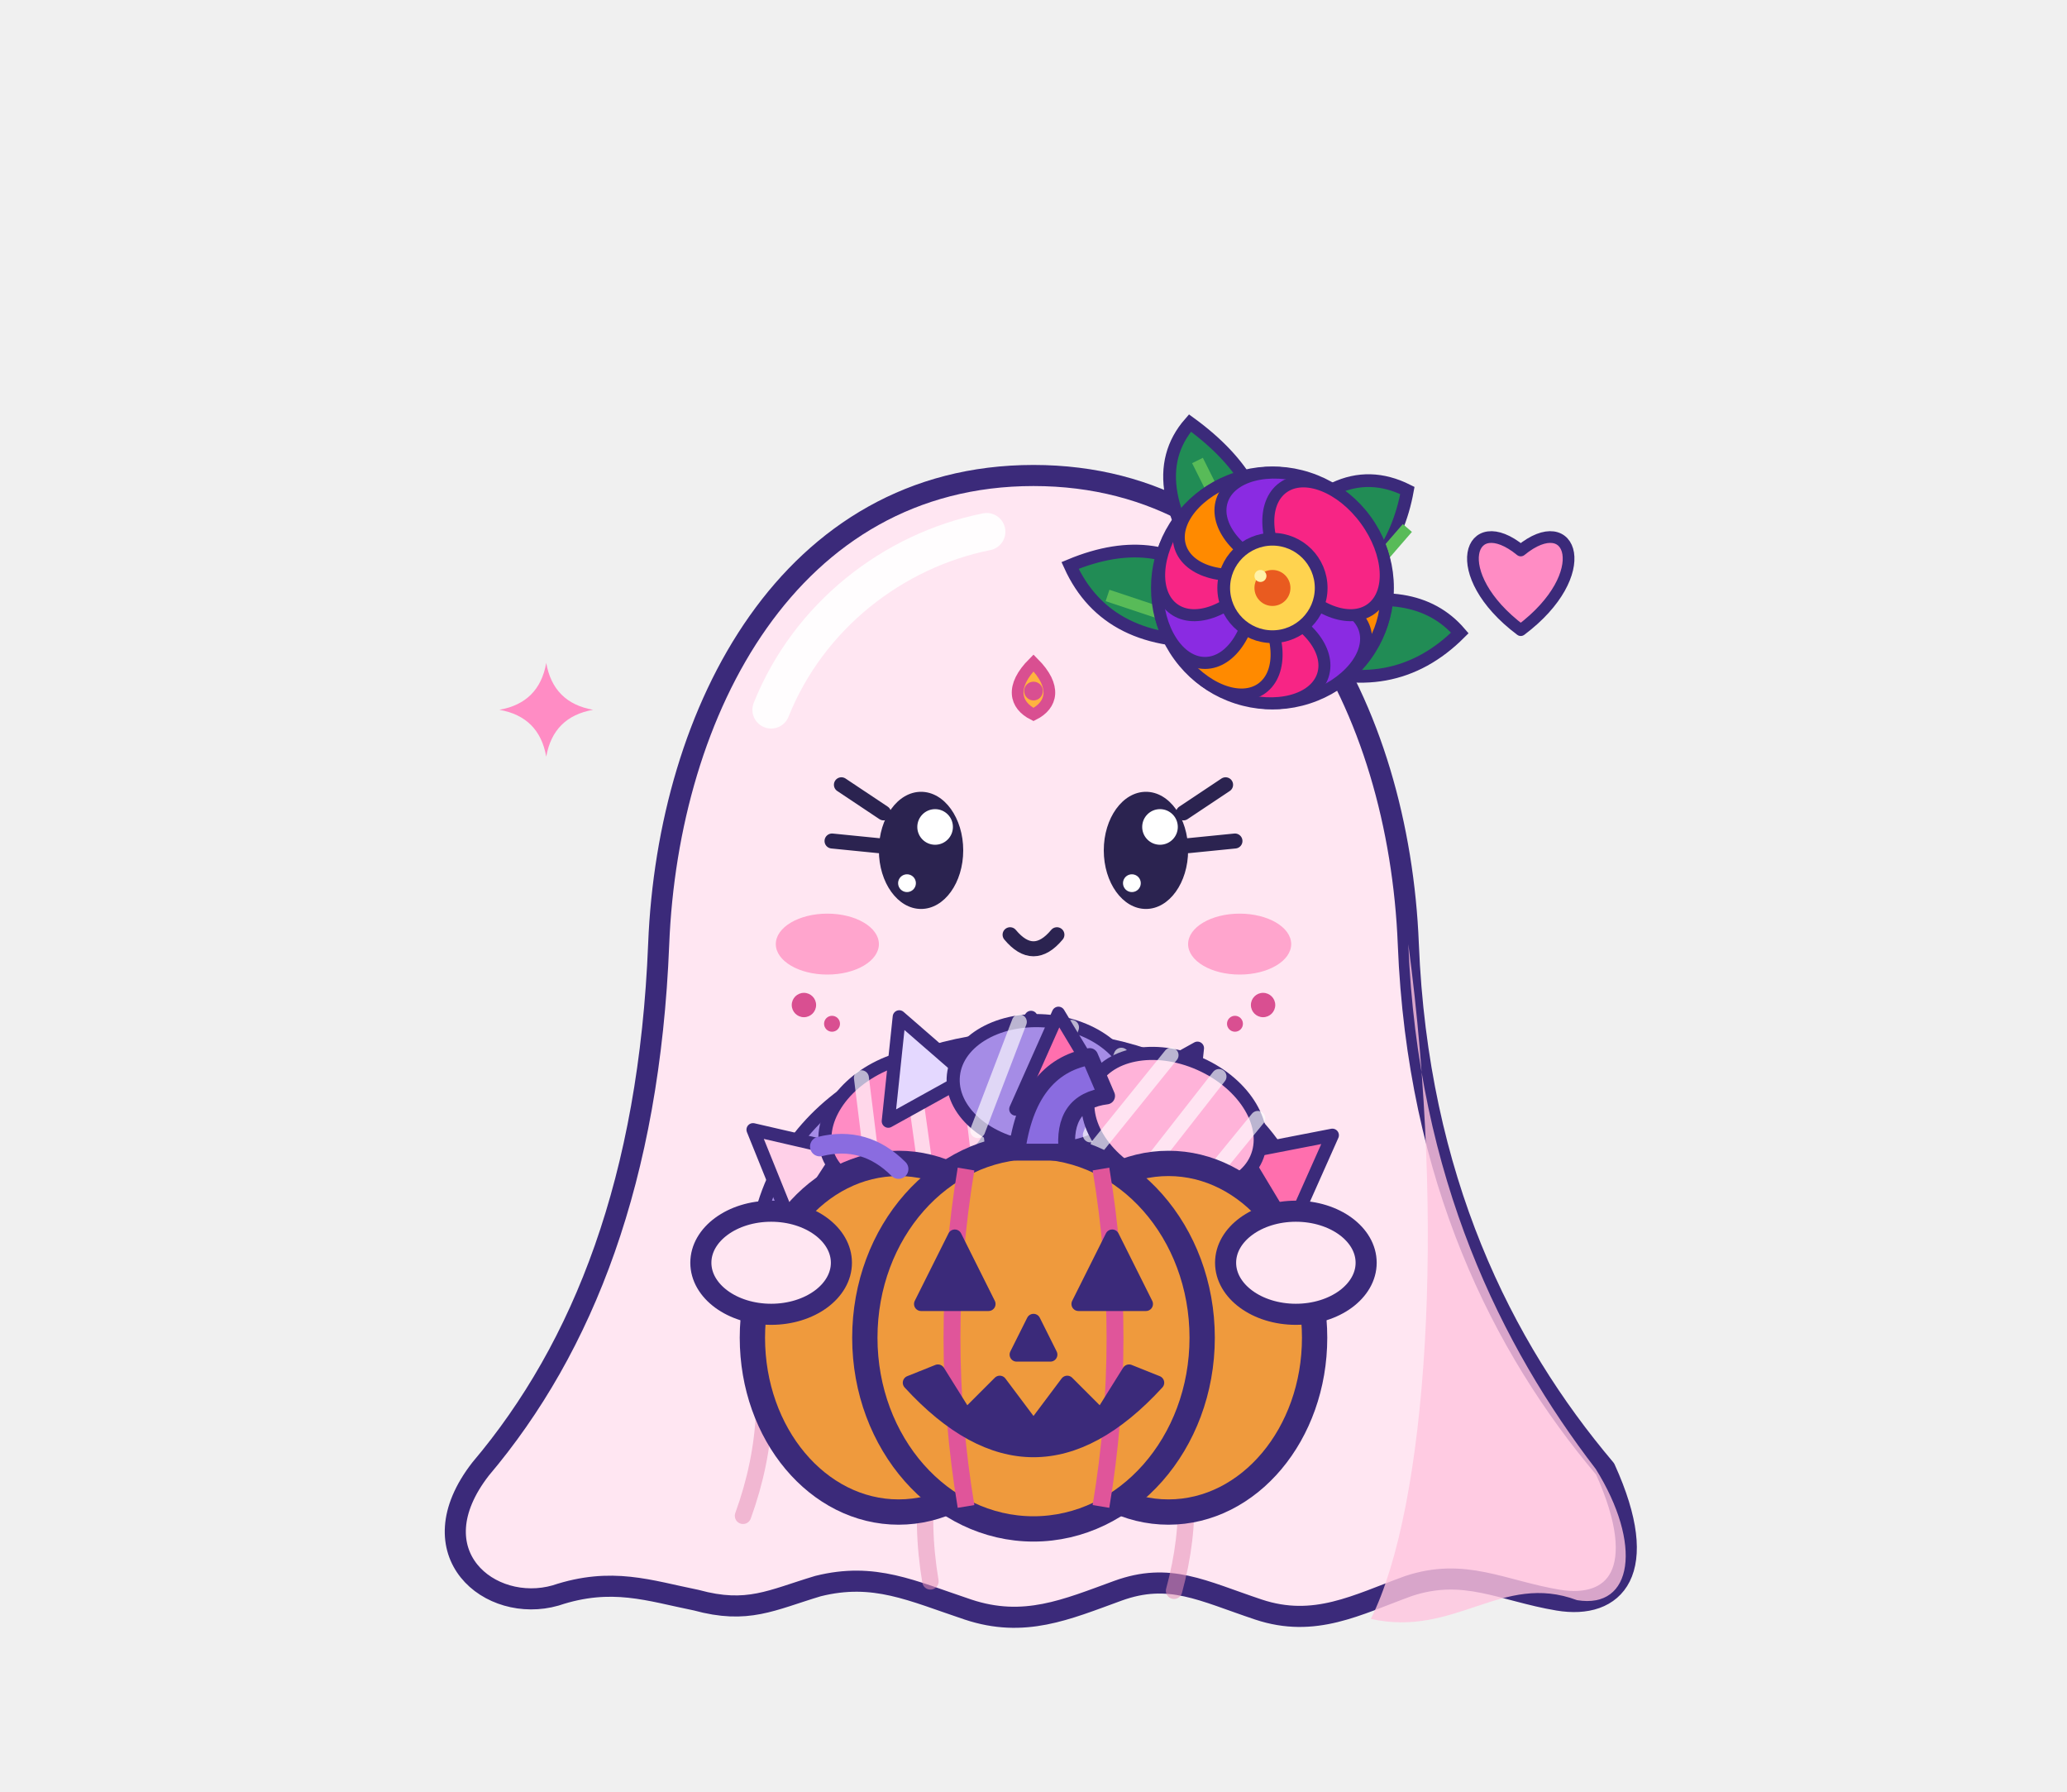
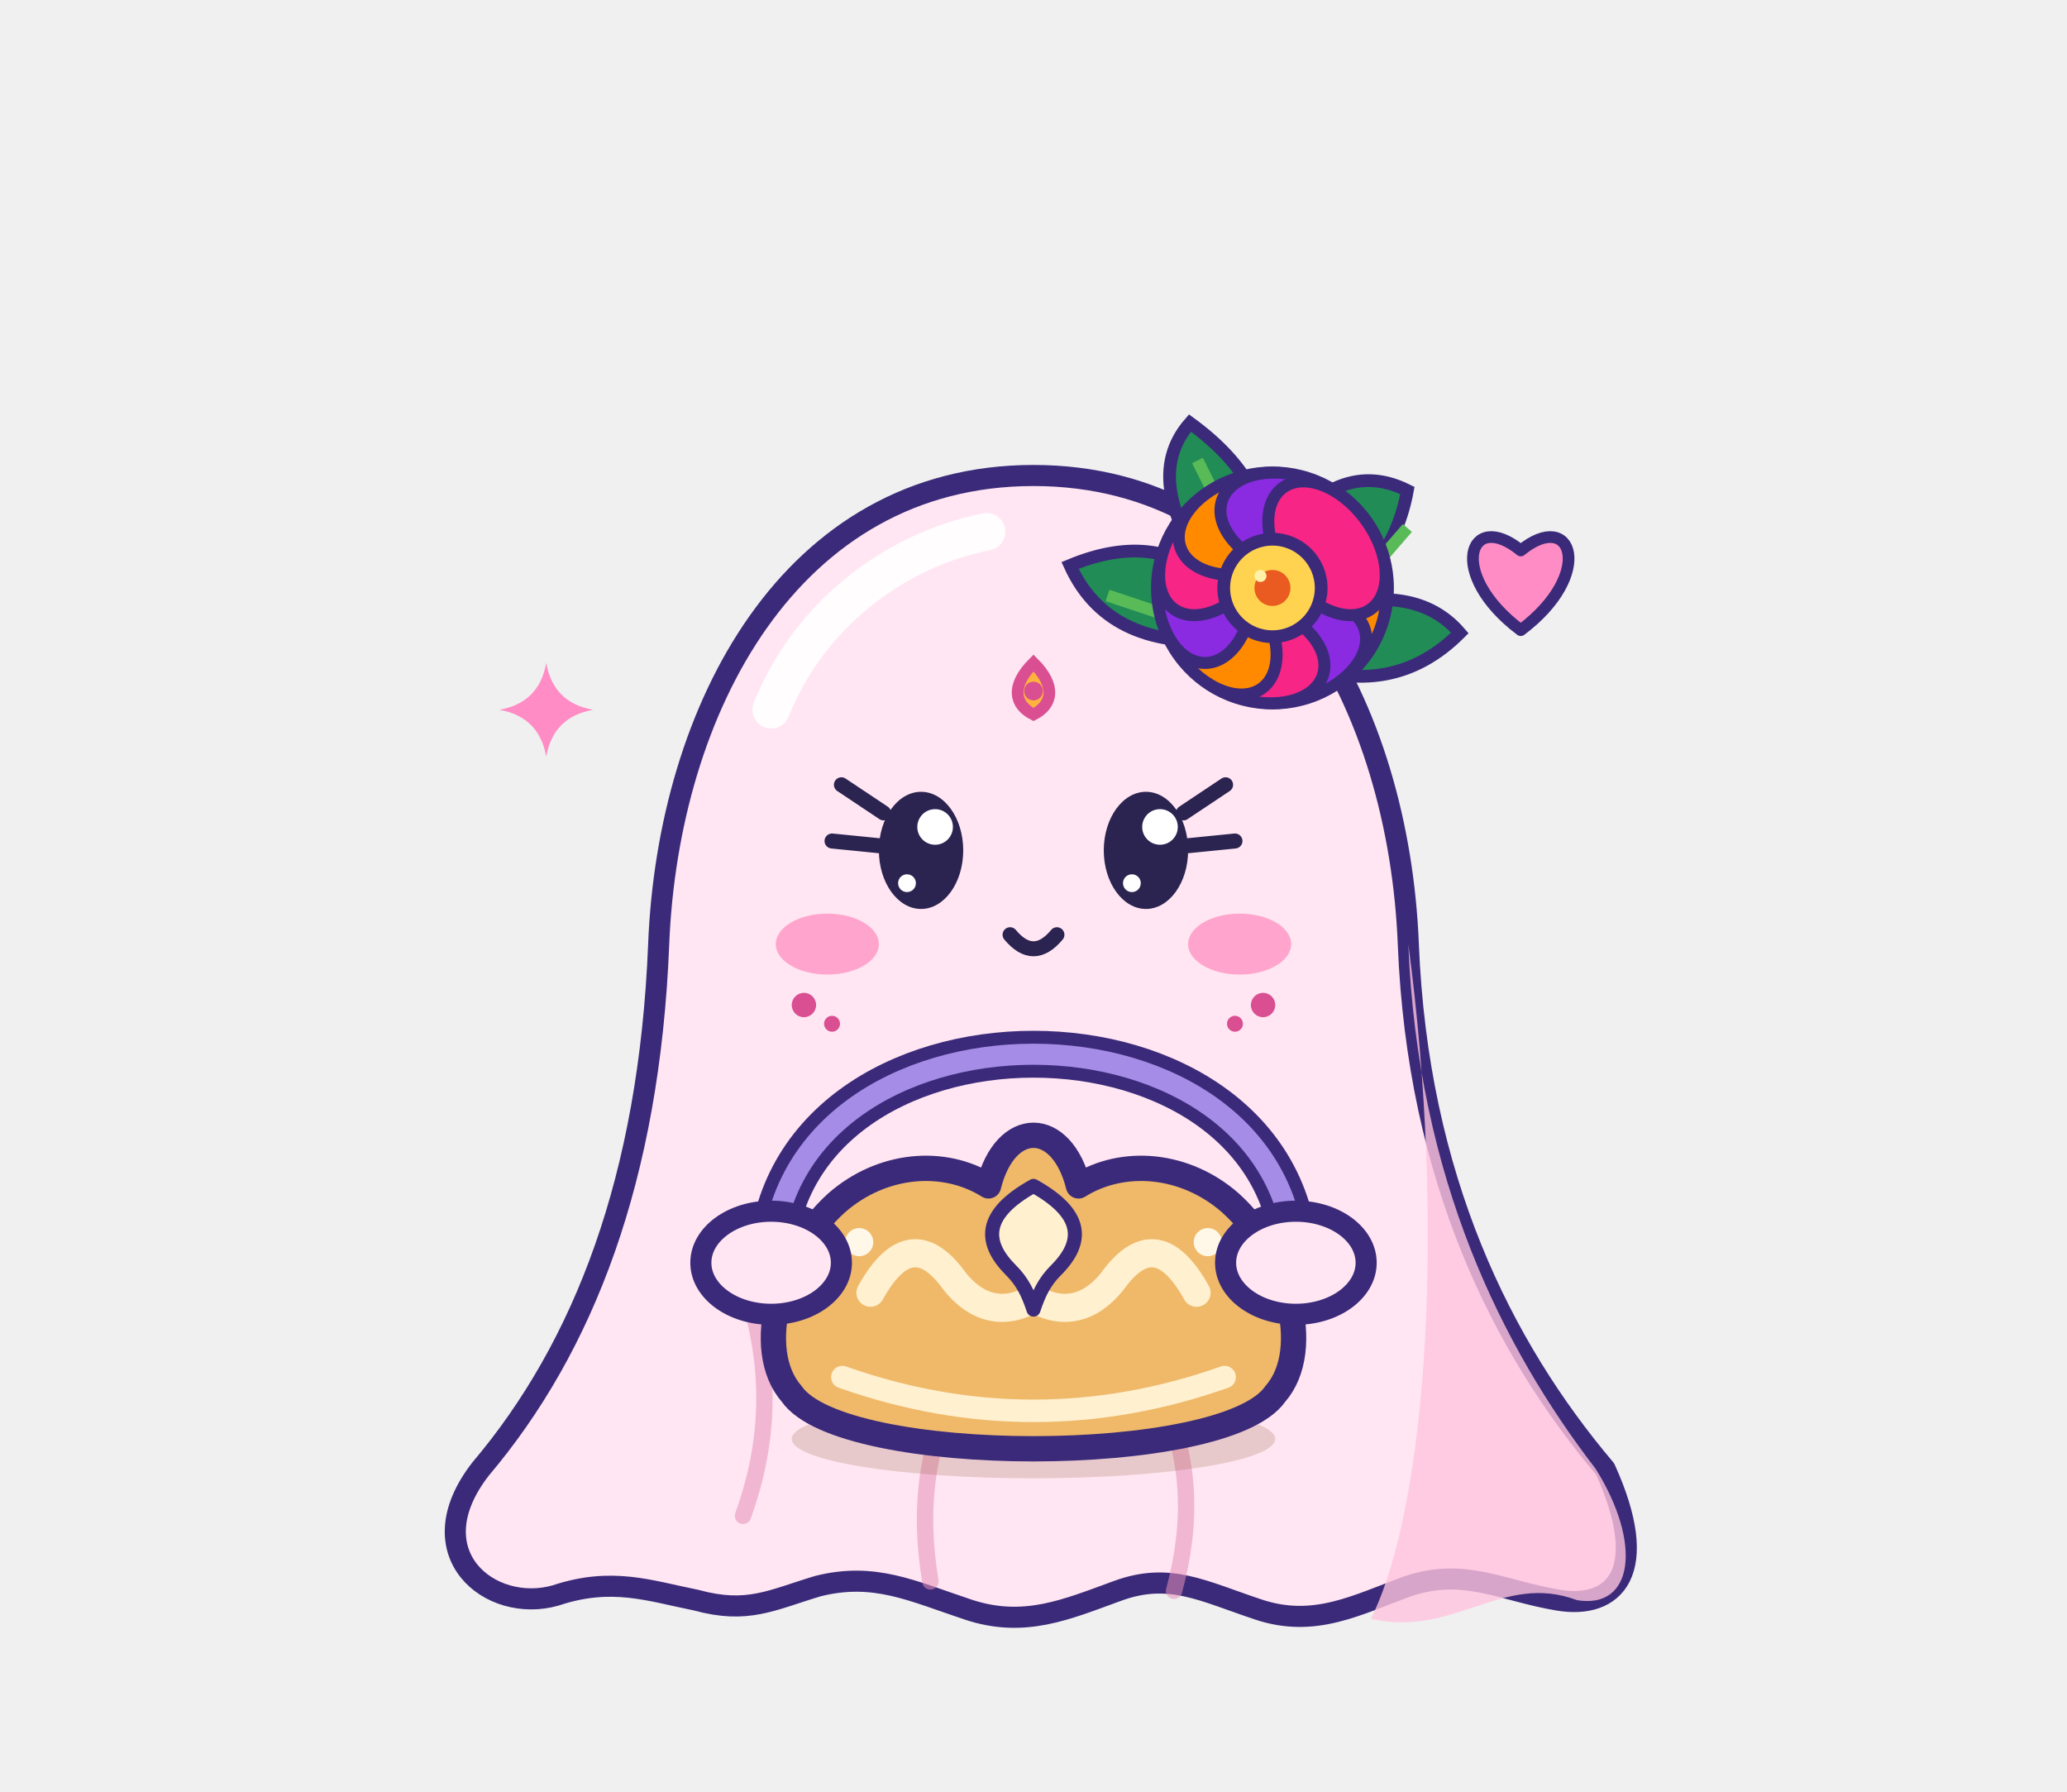
<svg xmlns="http://www.w3.org/2000/svg" viewBox="0 0 300 260" role="img" aria-label="Boo-buddy ghost 1">
  <g>
    <g transform="translate(150 205) scale(.68)">
      <g class="f d1">
        <g class="hop">
          <path d="M0 -200 C-52 -200 -78 -150 -80 -100 C-82 -50 -96 -14 -118 12 C-132 30 -116 43 -102 39 C-90 35 -82 38 -72 40 C-61 43 -56 40 -46 37 C-34 34 -26 38 -14 42 C-2 46 7 42 18 38 C29 34 36 38 48 42 C60 46 69 41 80 37 C92 33 100 38 112 40 C124 42 132 34 122 12 C100 -14 82 -50 80 -100 C78 -150 52 -200 0 -200Z" fill="#FFE6F2" stroke="#3B2A7A" stroke-width="4.5" stroke-linejoin="round" stroke-linecap="round">
            <animate attributeName="d" dur="2.8s" repeatCount="indefinite" calcMode="spline" keyTimes="0;0.33;0.66;1" keySplines=".4 0 .6 1;.4 0 .6 1;.4 0 .6 1" values="M0 -200 C-52 -200 -78 -150 -80 -100 C-82 -50 -96 -14 -118 12 C-132 30 -116 43 -102 39 C-90 35 -82 38 -72 40 C-61 43 -56 40 -46 37 C-34 34 -26 38 -14 42 C-2 46 7 42 18 38 C29 34 36 38 48 42 C60 46 69 41 80 37 C92 33 100 38 112 40 C124 42 132 34 122 12 C100 -14 82 -50 80 -100 C78 -150 52 -200 0 -200Z;M0 -200 C-52 -200 -78 -150 -80 -100 C-82 -50 -96 -14 -118 12 C-132 34 -116 46 -102 41 C-90 36 -82 33 -72 39 C-61 46 -56 43 -46 39 C-34 35 -26 34 -14 39 C-2 44 7 45 18 41 C29 37 36 34 48 39 C60 44 69 45 80 41 C92 37 100 34 112 39 C124 44 132 34 122 12 C100 -14 82 -50 80 -100 C78 -150 52 -200 0 -200Z;M0 -200 C-52 -200 -78 -150 -80 -100 C-82 -50 -96 -14 -118 12 C-132 26 -116 40 -102 37 C-90 34 -82 42 -72 44 C-61 46 -56 37 -46 34 C-34 31 -26 42 -14 45 C-2 48 7 37 18 35 C29 33 36 43 48 45 C60 47 69 37 80 34 C92 31 100 42 112 43 C124 44 132 34 122 12 C100 -14 82 -50 80 -100 C78 -150 52 -200 0 -200Z;M0 -200 C-52 -200 -78 -150 -80 -100 C-82 -50 -96 -14 -118 12 C-132 30 -116 43 -102 39 C-90 35 -82 38 -72 40 C-61 43 -56 40 -46 37 C-34 34 -26 38 -14 42 C-2 46 7 42 18 38 C29 34 36 38 48 42 C60 46 69 41 80 37 C92 33 100 38 112 40 C124 42 132 34 122 12 C100 -14 82 -50 80 -100 C78 -150 52 -200 0 -200Z" />
          </path>
          <path d="M80 -100 C82 -50 100 -14 120 12 C130 28 128 42 116 40 C100 34 90 48 72 44 C84 20 88 -40 80 -100Z" fill="#FFC4DE" opacity=".8" />
          <path d="M-62 22 q8 -22 2 -44 M-22 36 q-4 -24 6 -42 M30 38 q6 -22 -2 -40" stroke="#E58FB8" stroke-width="3.5" fill="none" stroke-linecap="round" opacity=".55" />
          <path d="M-56 -150 C-48 -170 -30 -184 -10 -188" stroke="#fff" stroke-width="8" fill="none" stroke-linecap="round" opacity=".9" />
          <path d="M0 -160 C-5 -155 -4 -151 0 -149 C4 -151 5 -155 0 -160Z" fill="#FFB33F" stroke="#D94F91" stroke-width="2.5" />
          <circle cx="0" cy="-154" r="2" fill="#D94F91" />
          <g fill="#D94F91">
            <circle cx="-49" cy="-87" r="2.6" />
            <circle cx="-43" cy="-83" r="1.7" />
            <circle cx="49" cy="-87" r="2.6" />
            <circle cx="43" cy="-83" r="1.7" />
          </g>
        </g>
        <g class="eo">
          <ellipse cx="-24" cy="-120" rx="9" ry="12.5" fill="#2B2350" />
          <circle cx="-21" cy="-125" r="3.8" fill="#fff" />
          <circle cx="-27" cy="-113" r="1.9" fill="#fff" />
          <path d="M-32 -128 l-9 -6 M-33 -121 l-10 -1" stroke="#2B2350" stroke-width="3.2" stroke-linecap="round" />
          <ellipse cx="24" cy="-120" rx="9" ry="12.5" fill="#2B2350" />
          <circle cx="27" cy="-125" r="3.8" fill="#fff" />
          <circle cx="21" cy="-113" r="1.9" fill="#fff" />
          <path d="M32 -128 l9 -6 M33 -121 l10 -1" stroke="#2B2350" stroke-width="3.2" stroke-linecap="round" />
        </g>
        <g class="eh" opacity="0">
          <path d="M-34 -116 Q-24 -130 -14 -116 M14 -116 Q24 -130 34 -116" stroke="#2B2350" stroke-width="4.5" fill="none" stroke-linecap="round" />
          <path d="M-36 -124 l-8 -5 M36 -124 l8 -5" stroke="#2B2350" stroke-width="3.2" stroke-linecap="round" />
        </g>
        <ellipse cx="-44" cy="-100" rx="11" ry="6.5" fill="#FF8FC0" opacity=".75" />
        <ellipse cx="44" cy="-100" rx="11" ry="6.5" fill="#FF8FC0" opacity=".75" />
        <path d="M-5 -102 Q0 -96 5 -102" stroke="#2B2350" stroke-width="3.2" fill="none" stroke-linecap="round" />
        <g class="head-flower" transform="translate(51 -176) scale(1.6)">
          <path d="M-7 7 Q-22 8 -27 -3 Q-15 -8 -7 0 Q-18 -14 -11 -22 Q0 -14 -1 -4 Q8 -18 18 -13 Q16 -2 6 3 Q19 -1 25 6 Q16 15 3 10Z" fill="#218C55" stroke="#3B2A7A" stroke-width="1.7" />
          <path d="M-22 1 L-7 6 M-10 -17 L-3 -3 M18 -8 L5 7" fill="none" stroke="#58BB58" stroke-width="1.6" />
          <ellipse cx="9.00" cy="0.00" rx="6.4" ry="10" transform="rotate(0 9.00 0.00)" fill="#F72585" stroke="#3B2A7A" stroke-width="1.6" />
          <ellipse cx="7.28" cy="5.29" rx="6.4" ry="10" transform="rotate(36 7.28 5.29)" fill="#FF8A00" stroke="#3B2A7A" stroke-width="1.6" />
          <ellipse cx="2.78" cy="8.56" rx="6.4" ry="10" transform="rotate(72 2.78 8.56)" fill="#8A2BE2" stroke="#3B2A7A" stroke-width="1.6" />
          <ellipse cx="-2.78" cy="8.56" rx="6.4" ry="10" transform="rotate(108 -2.78 8.56)" fill="#F72585" stroke="#3B2A7A" stroke-width="1.6" />
          <ellipse cx="-7.28" cy="5.29" rx="6.4" ry="10" transform="rotate(144 -7.28 5.29)" fill="#FF8A00" stroke="#3B2A7A" stroke-width="1.6" />
          <ellipse cx="-9.00" cy="0.00" rx="6.4" ry="10" transform="rotate(180 -9.00 0.00)" fill="#8A2BE2" stroke="#3B2A7A" stroke-width="1.6" />
          <ellipse cx="-7.28" cy="-5.29" rx="6.4" ry="10" transform="rotate(216 -7.28 -5.29)" fill="#F72585" stroke="#3B2A7A" stroke-width="1.6" />
          <ellipse cx="-2.78" cy="-8.56" rx="6.4" ry="10" transform="rotate(252 -2.78 -8.56)" fill="#FF8A00" stroke="#3B2A7A" stroke-width="1.6" />
          <ellipse cx="2.78" cy="-8.56" rx="6.4" ry="10" transform="rotate(288 2.78 -8.56)" fill="#8A2BE2" stroke="#3B2A7A" stroke-width="1.6" />
          <ellipse cx="7.28" cy="-5.29" rx="6.4" ry="10" transform="rotate(324 7.28 -5.29)" fill="#F72585" stroke="#3B2A7A" stroke-width="1.6" />
          <circle r="6.5" fill="#FFD34F" stroke="#3B2A7A" stroke-width="1.7" />
          <circle r="2.4" fill="#E95B20" />
          <circle cx="-1.6" cy="-1.6" r=".8" fill="#FFF2A8" />
        </g>
        <path d="M-56 -30 C-56 -92 56 -92 56 -30" stroke="#3B2A7A" stroke-width="10" fill="none" stroke-linecap="round" />
        <path d="M-56 -30 C-56 -92 56 -92 56 -30" stroke="#A58CE6" stroke-width="4.5" fill="none" stroke-linecap="round" />
-         <g class="cd c1">
-           <g transform="translate(-26 -62) rotate(-22) scale(0.8)">
-             <path d="M-20 0 L-40 -14 L-40 14Z M20 0 L40 -14 L40 14Z" fill="#FFD0E8" stroke="#3B2A7A" stroke-width="3.5" stroke-linejoin="round" stroke-linecap="round" />
-             <ellipse rx="24" ry="17" fill="#FF8CC4" stroke="#3B2A7A" stroke-width="3.5" stroke-linejoin="round" stroke-linecap="round" />
-             <path d="M-8 -16 L-16 14 M6 -16 L-2 16 M20 -10 L14 12" stroke="#fff" stroke-width="4" opacity=".65" stroke-linecap="round" />
-           </g>
-         </g>
-         <g class="cd c2">
-           <g transform="translate(2 -70) rotate(6) scale(0.8)">
-             <path d="M-20 0 L-40 -14 L-40 14Z M20 0 L40 -14 L40 14Z" fill="#E4D8FF" stroke="#3B2A7A" stroke-width="3.5" stroke-linejoin="round" stroke-linecap="round" />
-             <ellipse rx="24" ry="17" fill="#A58CE6" stroke="#3B2A7A" stroke-width="3.5" stroke-linejoin="round" stroke-linecap="round" />
-             <path d="M-8 -16 L-16 14 M6 -16 L-2 16 M20 -10 L14 12" stroke="#fff" stroke-width="4" opacity=".65" stroke-linecap="round" />
-           </g>
-         </g>
-         <g class="cd c3">
-           <g transform="translate(30 -62) rotate(24) scale(0.8)">
-             <path d="M-20 0 L-40 -14 L-40 14Z M20 0 L40 -14 L40 14Z" fill="#FF6FAE" stroke="#3B2A7A" stroke-width="3.5" stroke-linejoin="round" stroke-linecap="round" />
-             <ellipse rx="24" ry="17" fill="#FFB3D9" stroke="#3B2A7A" stroke-width="3.5" stroke-linejoin="round" stroke-linecap="round" />
-             <path d="M-8 -16 L-16 14 M6 -16 L-2 16 M20 -10 L14 12" stroke="#fff" stroke-width="4" opacity=".65" stroke-linecap="round" />
-           </g>
-         </g>
-         <g transform="translate(0 -16) scale(1.2)">
-           <ellipse cx="-24" cy="0" rx="26" ry="31" fill="#EF9A3D" stroke="#3B2A7A" stroke-width="4.5" stroke-linejoin="round" stroke-linecap="round" />
-           <ellipse cx="24" cy="0" rx="26" ry="31" fill="#EF9A3D" stroke="#3B2A7A" stroke-width="4.5" stroke-linejoin="round" stroke-linecap="round" />
-           <ellipse cx="0" cy="0" rx="30" ry="34" fill="#EF9A3D" stroke="#3B2A7A" stroke-width="4.5" stroke-linejoin="round" stroke-linecap="round" />
-           <path d="M-12 -30 Q-17 0 -12 30 M12 -30 Q17 0 12 30" stroke="#E0559A" stroke-width="3" fill="none" />
-           <path d="M-3 -33 Q-1 -48 10 -50 L13 -43 Q5 -42 6 -33Z" fill="#8A6CE0" stroke="#3B2A7A" stroke-width="3" stroke-linejoin="round" />
-           <path d="M-24 -30 q-6 -6 -14 -4" stroke="#8A6CE0" stroke-width="3.5" fill="none" stroke-linecap="round" />
-           <path d="M-20 -6 L-8 -6 L-14 -18Z M8 -6 L20 -6 L14 -18Z M-3 3 L3 3 L0 -3Z M-22 8 Q0 32 22 8 L17 6 L12 14 L6 8 L0 16 L-6 8 L-12 14 L-17 6Z" fill="#3B2A7A" stroke="#3B2A7A" stroke-width="2.5" stroke-linejoin="round" />
+         <g transform="translate(0 -16) scale(1.2)" class="dia-prop pan-de-muerto">
+           <ellipse cx="0" cy="18" rx="43" ry="7" fill="#8E542C" opacity=".2" />
+           <path d="M-43 10 C-50 2 -45 -15 -35 -24 C-27 -31 -16 -32 -8 -27 C-5 -39 5 -39 8 -27 C16 -32 27 -31 35 -24 C45 -15 50 2 43 10 C34 23 -34 23 -43 10Z" fill="#EFB969" stroke="#3B2A7A" stroke-width="4.5" stroke-linejoin="round" />
+           <path d="M-34 7 Q0 19 34 7" fill="none" stroke="#FFF0D0" stroke-width="4" stroke-linecap="round" />
+           <path d="M-29 -8 C-24 -17 -19 -17 -14 -10 C-10 -5 -5 -4 0 -7 C5 -4 10 -5 14 -10 C19 -17 24 -17 29 -8" fill="none" stroke="#FFF0D0" stroke-width="5" stroke-linecap="round" stroke-linejoin="round" />
+           <path d="M0 -27 C-9 -22 -9 -17 -4 -12 C-2 -10 -1 -8 0 -5 C1 -8 2 -10 4 -12 C9 -17 9 -22 0 -27Z" fill="#FFF0D0" stroke="#3B2A7A" stroke-width="2.5" stroke-linejoin="round" />
+           <circle cx="-31" cy="-17" r="2.5" fill="#FFF8E8" />
+           <circle cx="31" cy="-17" r="2.5" fill="#FFF8E8" />
        </g>
        <ellipse cx="-56" cy="-32" rx="15" ry="11" fill="#FFE6F2" stroke="#3B2A7A" stroke-width="4.5" stroke-linejoin="round" stroke-linecap="round" />
        <ellipse cx="56" cy="-32" rx="15" ry="11" fill="#FFE6F2" stroke="#3B2A7A" stroke-width="4.5" stroke-linejoin="round" stroke-linecap="round" />
        <path transform="translate(104 -176) scale(1)" d="M0 9 C-16 -3 -11 -17 0 -8 C11 -17 16 -3 0 9Z" fill="#FF8CC4" stroke="#3B2A7A" stroke-width="2.5" stroke-linejoin="round" />
        <path transform="translate(-104 -150) scale(1)" d="M0 -10 Q1.5 -1.5 10 0 Q1.5 1.5 0 10 Q-1.5 1.5 -10 0 Q-1.5 -1.5 0 -10Z" fill="#FF8CC4" />
      </g>
    </g>
  </g>
</svg>
